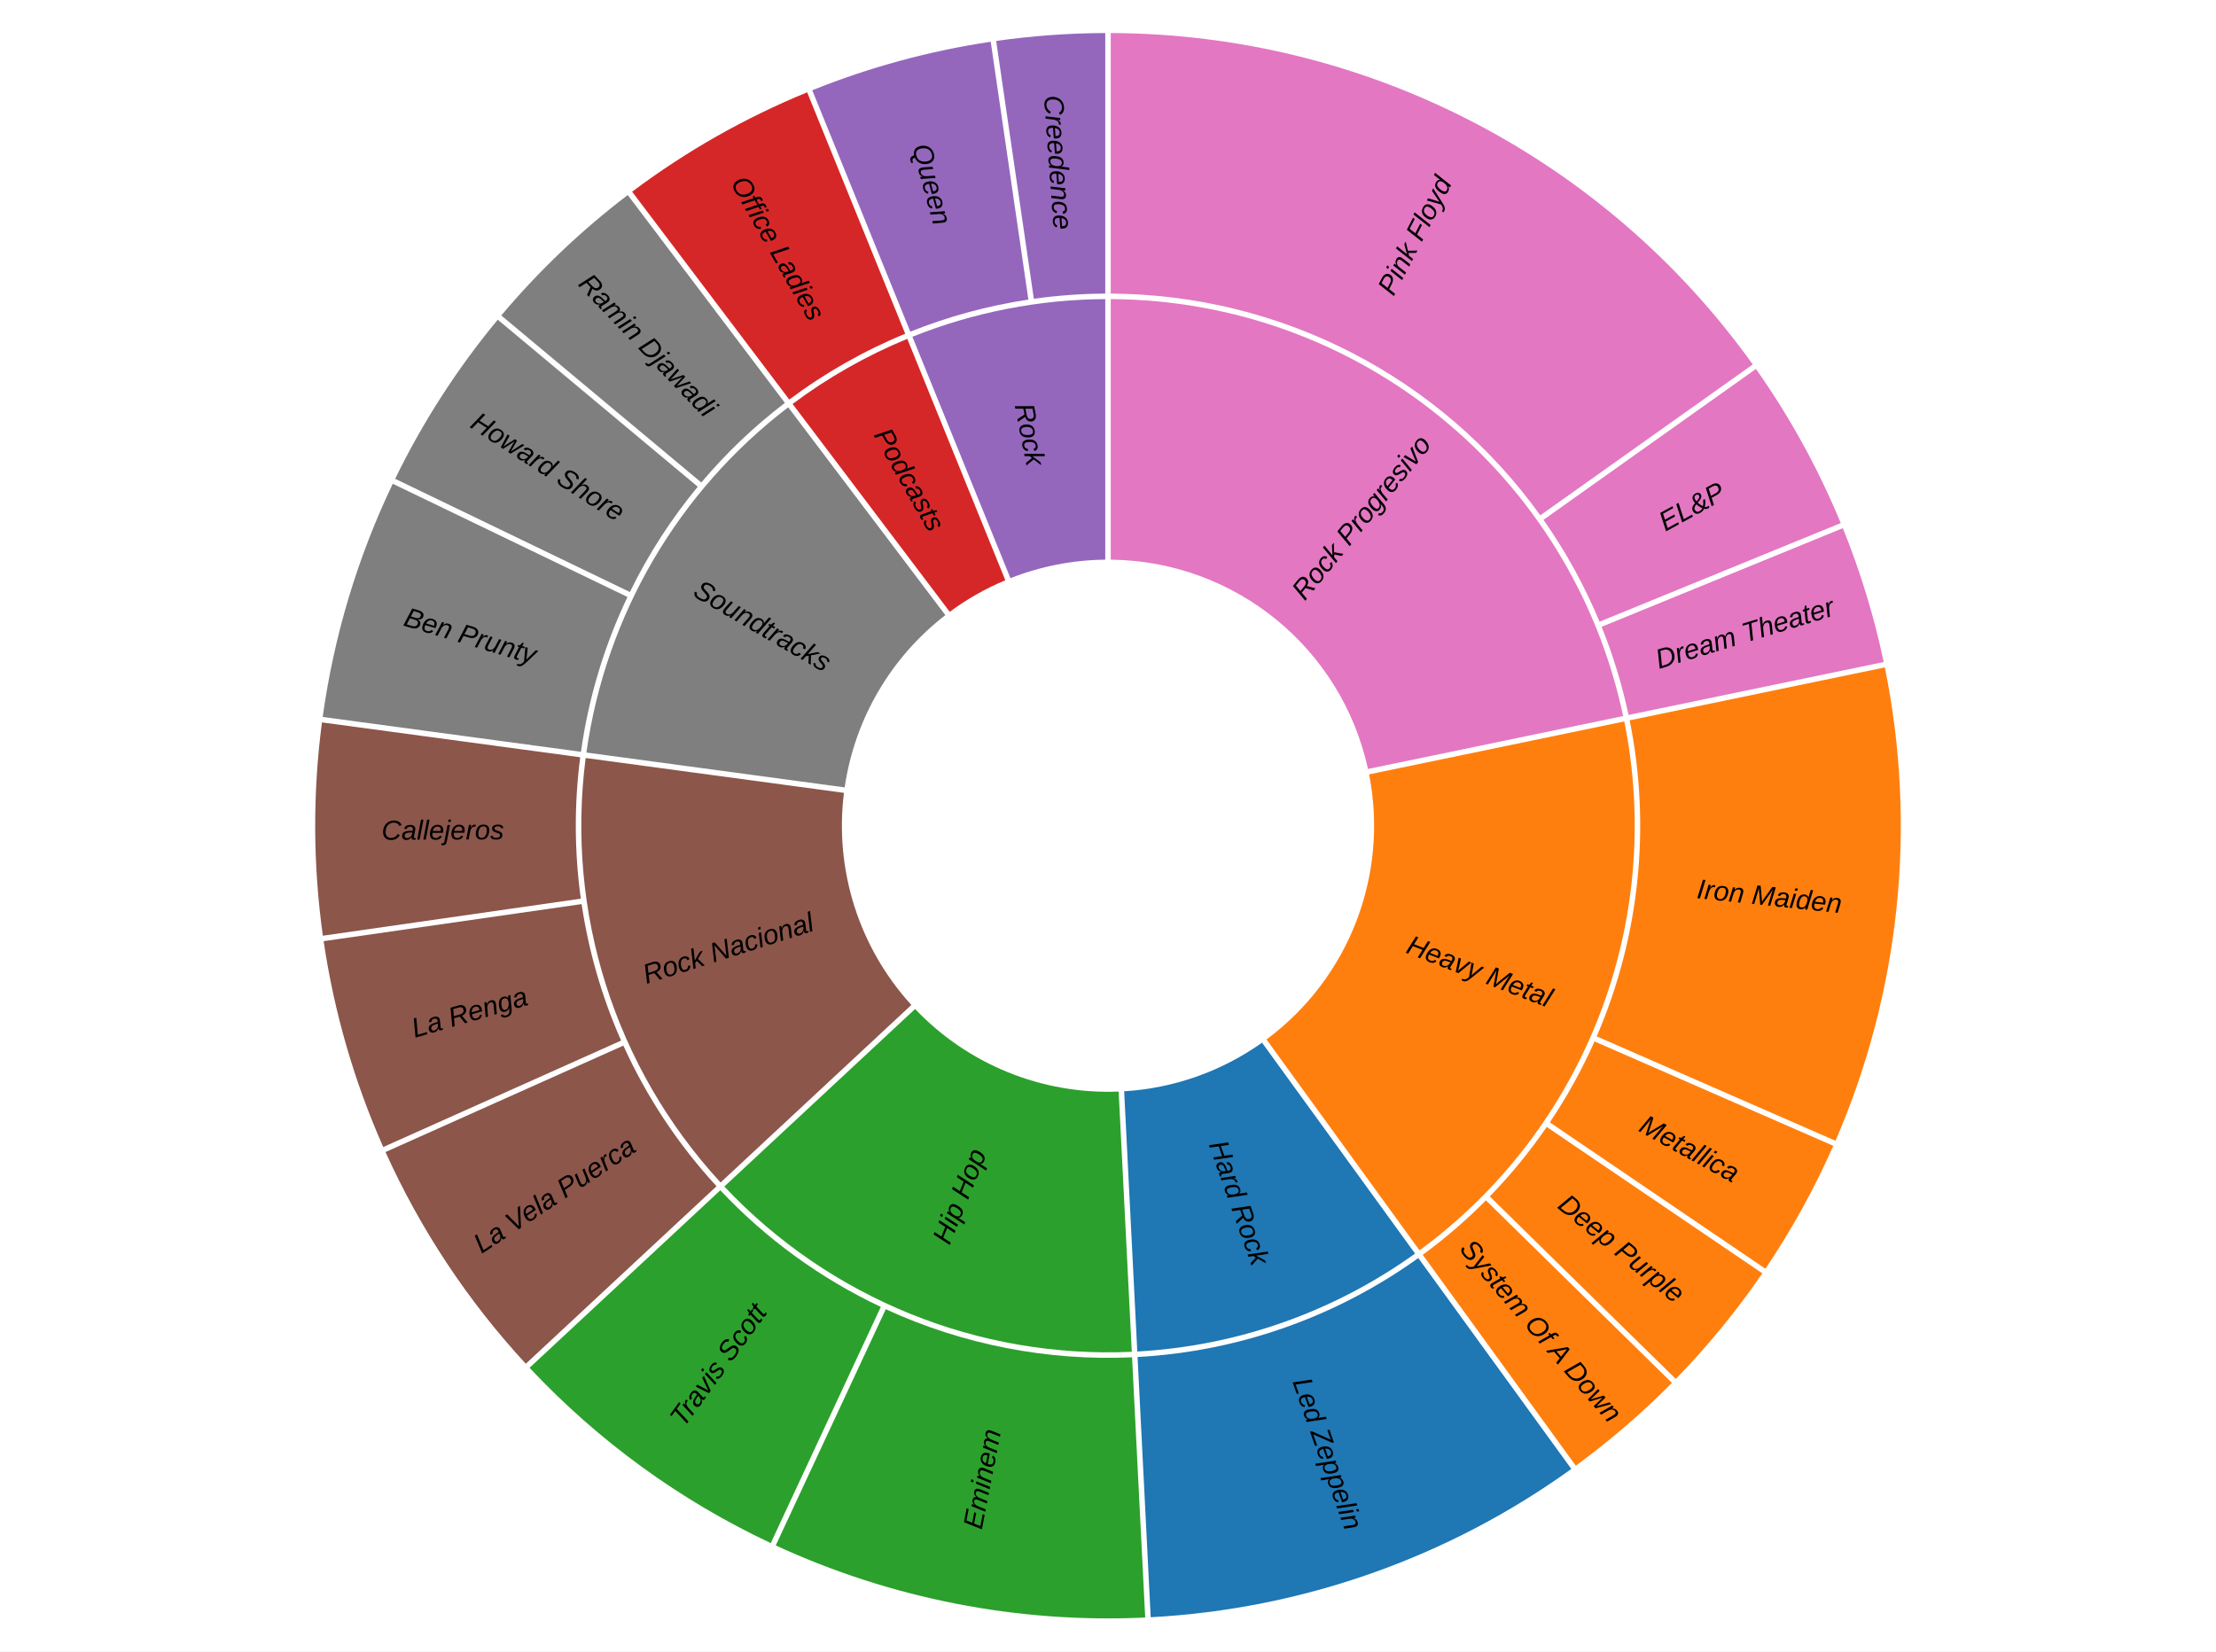
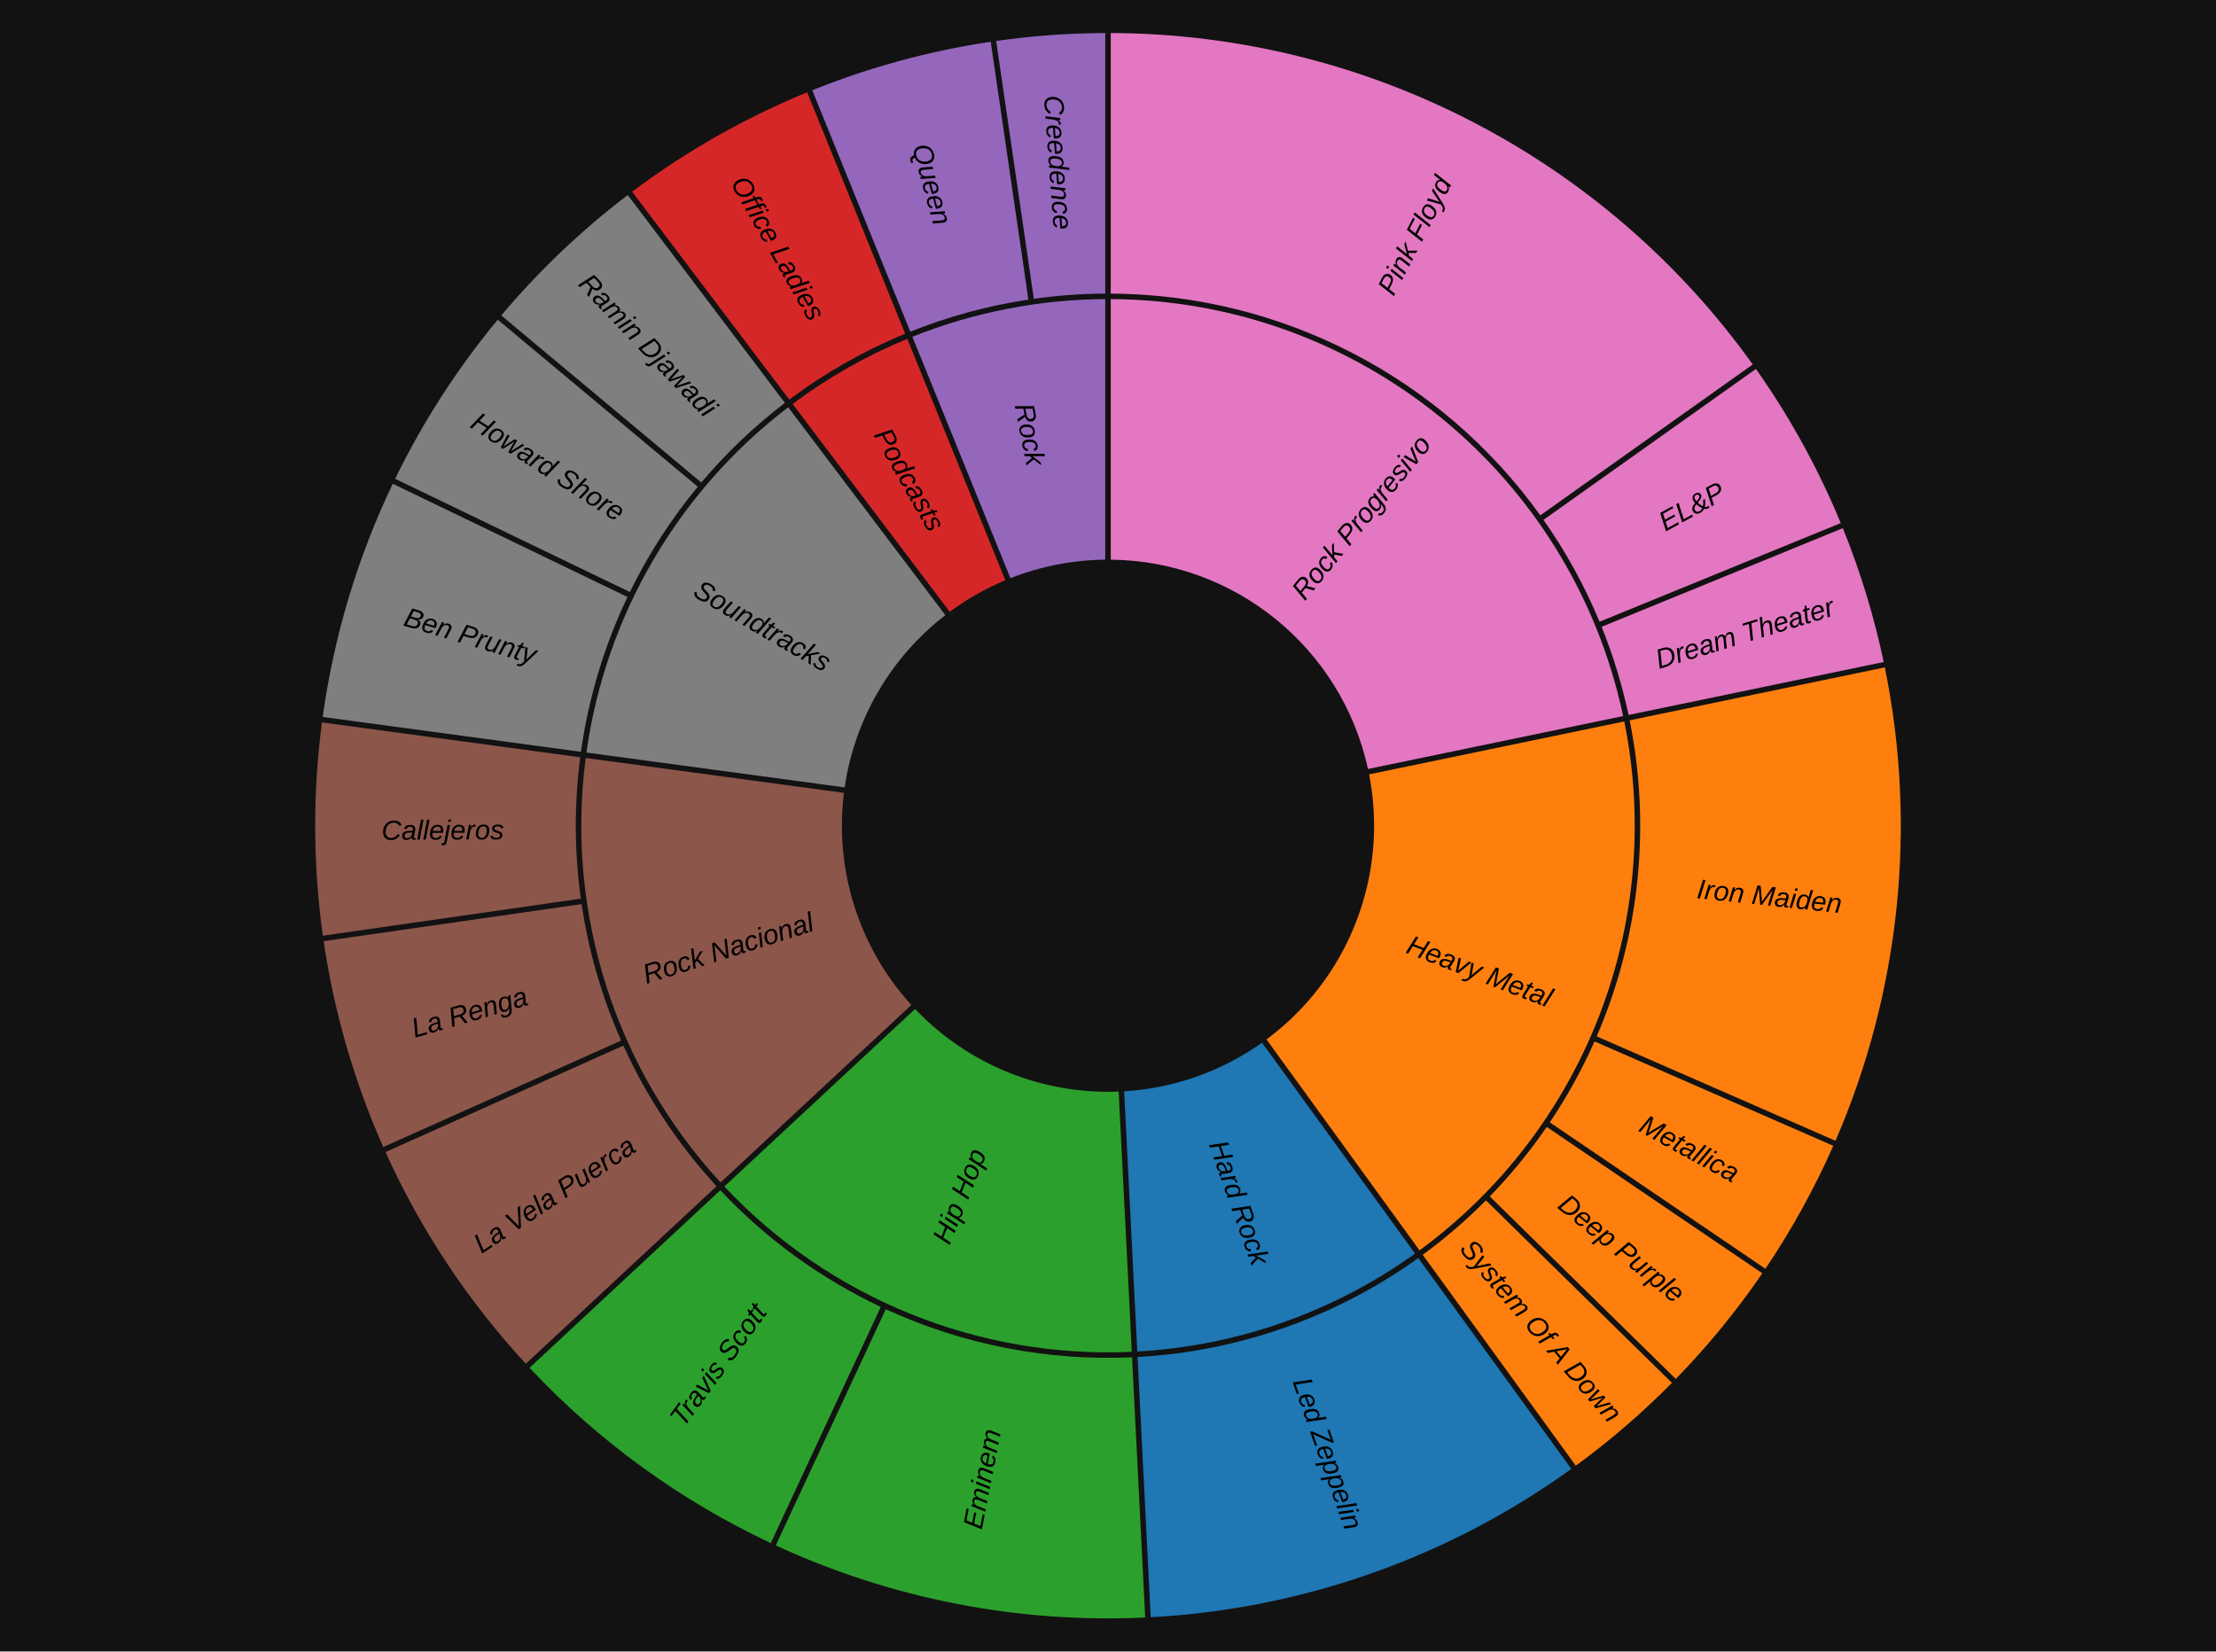
<svg xmlns="http://www.w3.org/2000/svg" width="805" height="600">
-   <rect width="805" height="600" x="0" y="0" fill="#FFFFFF" id="background" />
+   <rect width="805" height="600" x="0" y="0" fill="#121212" id="background" />
  <g transform="translate(402.5,300)" id="viz">
    <path fill="#e377c2" display="" d="M1,-191.331A191.333,191.333,0,0,1,187.139,-39.842L94.443,-20.613A96.667,96.667,0,0,0,1,-96.661Z" />
    <path fill="#ff7f0e" display="" d="M187.545,-37.884A191.333,191.333,0,0,1,113.164,154.28L57.572,77.653A96.667,96.667,0,0,0,94.85,-18.655Z" />
    <path fill="#1f77b4" display="" d="M111.546,155.454A191.333,191.333,0,0,1,10.641,191.037L5.87,96.488A96.667,96.667,0,0,0,55.953,78.827Z" />
    <path fill="#2ca02c" display="" d="M8.644,191.138A191.333,191.333,0,0,1,-139.372,131.087L-70.075,66.588A96.667,96.667,0,0,0,3.873,96.589Z" />
    <path fill="#8c564b" display="" d="M-140.735,129.623A191.333,191.333,0,0,1,-189.745,-24.604L-95.926,-11.94A96.667,96.667,0,0,0,-71.437,65.124Z" />
    <path fill="#7f7f7f" display="" d="M-189.477,-26.586A191.333,191.333,0,0,1,-116.173,-152.027L-59.086,-76.507A96.667,96.667,0,0,0,-95.659,-13.922Z" />
    <path fill="#d62728" display="" d="M-114.578,-153.233A191.333,191.333,0,0,1,-72.915,-176.895L-37.296,-89.182A96.667,96.667,0,0,0,-57.491,-77.713Z" />
    <path fill="#9467bd" display="" d="M-71.062,-177.647A191.333,191.333,0,0,1,-1,-191.331L-1,-96.661A96.667,96.667,0,0,0,-35.443,-89.935Z" />
    <path fill="#e377c2" display="" d="M1,-287.998A288,288,0,0,1,234.221,-167.584L157.04,-112.766A193.333,193.333,0,0,0,1,-193.331Z" />
    <path fill="#e377c2" display="" d="M235.379,-165.954A288,288,0,0,1,266.183,-109.956L178.562,-74.117A193.333,193.333,0,0,0,158.198,-111.135Z" />
    <path fill="#e377c2" display="" d="M266.941,-108.105A288,288,0,0,1,281.792,-59.477L189.097,-40.248A193.333,193.333,0,0,0,179.319,-72.266Z" />
    <path fill="#ff7f0e" display="" d="M282.198,-57.519A288,288,0,0,1,264.275,114.467L177.537,76.54A193.333,193.333,0,0,0,189.504,-38.29Z" />
    <path fill="#ff7f0e" display="" d="M263.474,116.3A288,288,0,0,1,238.817,160.968L160.5,107.784A193.333,193.333,0,0,0,176.736,78.372Z" />
    <path fill="#ff7f0e" display="" d="M237.693,162.622A288,288,0,0,1,206.259,201.001L138.69,134.696A193.333,193.333,0,0,0,159.377,109.439Z" />
    <path fill="#ff7f0e" display="" d="M204.858,202.428A288,288,0,0,1,169.93,232.525L114.339,155.899A193.333,193.333,0,0,0,137.289,136.123Z" />
    <path fill="#1f77b4" display="" d="M168.312,233.699A288,288,0,0,1,15.513,287.582L10.742,193.035A193.333,193.333,0,0,0,112.72,157.073Z" />
    <path fill="#2ca02c" display="" d="M13.515,287.683A288,288,0,0,1,-120.697,261.489L-80.725,175.674A193.333,193.333,0,0,0,8.744,193.135Z" />
    <path fill="#2ca02c" display="" d="M-122.51,260.644A288,288,0,0,1,-210.133,196.947L-140.836,132.45A193.333,193.333,0,0,0,-82.538,174.829Z" />
    <path fill="#8c564b" display="" d="M-211.495,195.483A288,288,0,0,1,-262.462,118.566L-176.054,79.892A193.333,193.333,0,0,0,-142.199,130.986Z" />
    <path fill="#8c564b" display="" d="M-263.279,116.74A288,288,0,0,1,-284.929,41.944L-191.224,28.482A193.333,193.333,0,0,0,-176.871,78.067Z" />
    <path fill="#8c564b" display="" d="M-285.214,39.965A288,288,0,0,1,-285.544,-37.535L-191.727,-24.871A193.333,193.333,0,0,0,-191.508,26.503Z" />
    <path fill="#7f7f7f" display="" d="M-285.276,-39.517A288,288,0,0,1,-259.824,-124.24L-174.56,-83.105A193.333,193.333,0,0,0,-191.459,-26.853Z" />
    <path fill="#7f7f7f" display="" d="M-258.955,-126.041A288,288,0,0,1,-221.683,-183.85L-149.025,-123.164A193.333,193.333,0,0,0,-173.691,-84.906Z" />
    <path fill="#7f7f7f" display="" d="M-220.401,-185.385A288,288,0,0,1,-174.465,-229.142L-117.379,-153.623A193.333,193.333,0,0,0,-147.743,-124.699Z" />
    <path fill="#d62728" display="" d="M-172.87,-230.348A288,288,0,0,1,-109.287,-266.459L-73.668,-178.748A193.333,193.333,0,0,0,-115.784,-154.829Z" />
    <path fill="#9467bd" display="" d="M-107.434,-267.211A288,288,0,0,1,-42.602,-284.832L-28.924,-191.158A193.333,193.333,0,0,0,-71.815,-179.5Z" />
    <path fill="#9467bd" display="" d="M-40.623,-285.121A288,288,0,0,1,-1,-287.998L-1,-193.331A193.333,193.333,0,0,0,-26.945,-191.447Z" />
  </g>
  <g id="labels" transform="translate(402.5,300)" text-anchor="middle">
    <text transform="rotate(90) translate(48.33333,0) rotate(180)">
      <tspan x="0" y="4" style="font-family: Arial, sans-serif; font-size: 10px; fill: black; font-weight: normal; font-style: italic;" />
    </text>
    <text transform="rotate(-50.85973) translate(145,0) rotate(0)">
      <tspan x="0" y="4" style="font-family: Arial, sans-serif; font-size: 10px; fill: black; font-weight: normal; font-style: italic;">Rock Progresivo</tspan>
    </text>
    <text transform="rotate(21.15996) translate(145,0) rotate(0)">
      <tspan x="0" y="4" style="font-family: Arial, sans-serif; font-size: 10px; fill: black; font-weight: normal; font-style: italic;">Heavy Metal</tspan>
    </text>
    <text transform="rotate(70.57533) translate(145,0) rotate(0)">
      <tspan x="0" y="4" style="font-family: Arial, sans-serif; font-size: 10px; fill: black; font-weight: normal; font-style: italic;">Hard Rock</tspan>
    </text>
    <text transform="rotate(112.0827) translate(145,0) rotate(180)">
      <tspan x="0" y="4" style="font-family: Arial, sans-serif; font-size: 10px; fill: black; font-weight: normal; font-style: italic;">Hip Hop</tspan>
    </text>
    <text transform="rotate(162.3709) translate(145,0) rotate(180)">
      <tspan x="0" y="4" style="font-family: Arial, sans-serif; font-size: 10px; fill: black; font-weight: normal; font-style: italic;">Rock Nacional</tspan>
    </text>
    <text transform="rotate(210.3007) translate(145,0) rotate(180)">
      <tspan x="0" y="4" style="font-family: Arial, sans-serif; font-size: 10px; fill: black; font-weight: normal; font-style: italic;">Soundtracks</tspan>
    </text>
    <text transform="rotate(240.406) translate(145,0) rotate(180)">
      <tspan x="0" y="4" style="font-family: Arial, sans-serif; font-size: 10px; fill: black; font-weight: normal; font-style: italic;">Podcasts</tspan>
    </text>
    <text transform="rotate(258.9491) translate(145,0) rotate(180)">
      <tspan x="0" y="4" style="font-family: Arial, sans-serif; font-size: 10px; fill: black; font-weight: normal; font-style: italic;">Rock</tspan>
    </text>
    <text transform="rotate(-62.69232) translate(241.6667,0) rotate(0)">
      <tspan x="0" y="4" style="font-family: Arial, sans-serif; font-size: 10px; fill: black; font-weight: normal; font-style: italic;">Pink Floyd</tspan>
    </text>
    <text transform="rotate(-28.81522) translate(241.6667,0) rotate(0)">
      <tspan x="0" y="4" style="font-family: Arial, sans-serif; font-size: 10px; fill: black; font-weight: normal; font-style: italic;">EL&amp;P</tspan>
    </text>
    <text transform="rotate(-16.98263) translate(241.6667,0) rotate(0)">
      <tspan x="0" y="4" style="font-family: Arial, sans-serif; font-size: 10px; fill: black; font-weight: normal; font-style: italic;">Dream Theater</tspan>
    </text>
    <text transform="rotate(5.949357) translate(241.6667,0) rotate(0)">
      <tspan x="0" y="4" style="font-family: Arial, sans-serif; font-size: 10px; fill: black; font-weight: normal; font-style: italic;">Iron Maiden</tspan>
    </text>
    <text transform="rotate(28.89897) translate(241.6667,0) rotate(0)">
      <tspan x="0" y="4" style="font-family: Arial, sans-serif; font-size: 10px; fill: black; font-weight: normal; font-style: italic;">Metallica</tspan>
    </text>
    <text transform="rotate(39.31953) translate(241.6667,0) rotate(0)">
      <tspan x="0" y="4" style="font-family: Arial, sans-serif; font-size: 10px; fill: black; font-weight: normal; font-style: italic;">Deep Purple</tspan>
    </text>
    <text transform="rotate(49.24933) translate(241.6667,0) rotate(0)">
      <tspan x="0" y="4" style="font-family: Arial, sans-serif; font-size: 10px; fill: black; font-weight: normal; font-style: italic;">System Of A Down</tspan>
    </text>
    <text transform="rotate(70.57533) translate(241.6667,0) rotate(0)">
      <tspan x="0" y="4" style="font-family: Arial, sans-serif; font-size: 10px; fill: black; font-weight: normal; font-style: italic;">Led Zeppelin</tspan>
    </text>
    <text transform="rotate(101.0436) translate(241.6667,0) rotate(180)">
      <tspan x="0" y="4" style="font-family: Arial, sans-serif; font-size: 10px; fill: black; font-weight: normal; font-style: italic;">Eminem</tspan>
    </text>
    <text transform="rotate(126.015) translate(241.6667,0) rotate(180)">
      <tspan x="0" y="4" style="font-family: Arial, sans-serif; font-size: 10px; fill: black; font-weight: normal; font-style: italic;">Travis Scott</tspan>
    </text>
    <text transform="rotate(146.4711) translate(241.6667,0) rotate(180)">
      <tspan x="0" y="4" style="font-family: Arial, sans-serif; font-size: 10px; fill: black; font-weight: normal; font-style: italic;">La Vela Puerca</tspan>
    </text>
    <text transform="rotate(163.8564) translate(241.6667,0) rotate(180)">
      <tspan x="0" y="4" style="font-family: Arial, sans-serif; font-size: 10px; fill: black; font-weight: normal; font-style: italic;">La Renga</tspan>
    </text>
    <text transform="rotate(179.7561) translate(241.6667,0) rotate(180)">
      <tspan x="0" y="4" style="font-family: Arial, sans-serif; font-size: 10px; fill: black; font-weight: normal; font-style: italic;">Callejeros</tspan>
    </text>
    <text transform="rotate(196.7211) translate(241.6667,0) rotate(180)">
      <tspan x="0" y="4" style="font-family: Arial, sans-serif; font-size: 10px; fill: black; font-weight: normal; font-style: italic;">Ben Prunty</tspan>
    </text>
    <text transform="rotate(212.8118) translate(241.6667,0) rotate(180)">
      <tspan x="0" y="4" style="font-family: Arial, sans-serif; font-size: 10px; fill: black; font-weight: normal; font-style: italic;">Howard Shore</tspan>
    </text>
    <text transform="rotate(226.3915) translate(241.6667,0) rotate(180)">
      <tspan x="0" y="4" style="font-family: Arial, sans-serif; font-size: 10px; fill: black; font-weight: normal; font-style: italic;">Ramin Djawadi</tspan>
    </text>
    <text transform="rotate(240.406) translate(241.6667,0) rotate(180)">
      <tspan x="0" y="4" style="font-family: Arial, sans-serif; font-size: 10px; fill: black; font-weight: normal; font-style: italic;">Office Ladies</tspan>
    </text>
    <text transform="rotate(254.7953) translate(241.6667,0) rotate(180)">
      <tspan x="0" y="4" style="font-family: Arial, sans-serif; font-size: 10px; fill: black; font-weight: normal; font-style: italic;">Queen</tspan>
    </text>
    <text transform="rotate(265.8462) translate(241.6667,0) rotate(180)">
      <tspan x="0" y="4" style="font-family: Arial, sans-serif; font-size: 10px; fill: black; font-weight: normal; font-style: italic;">Creedence</tspan>
    </text>
  </g>
</svg>
